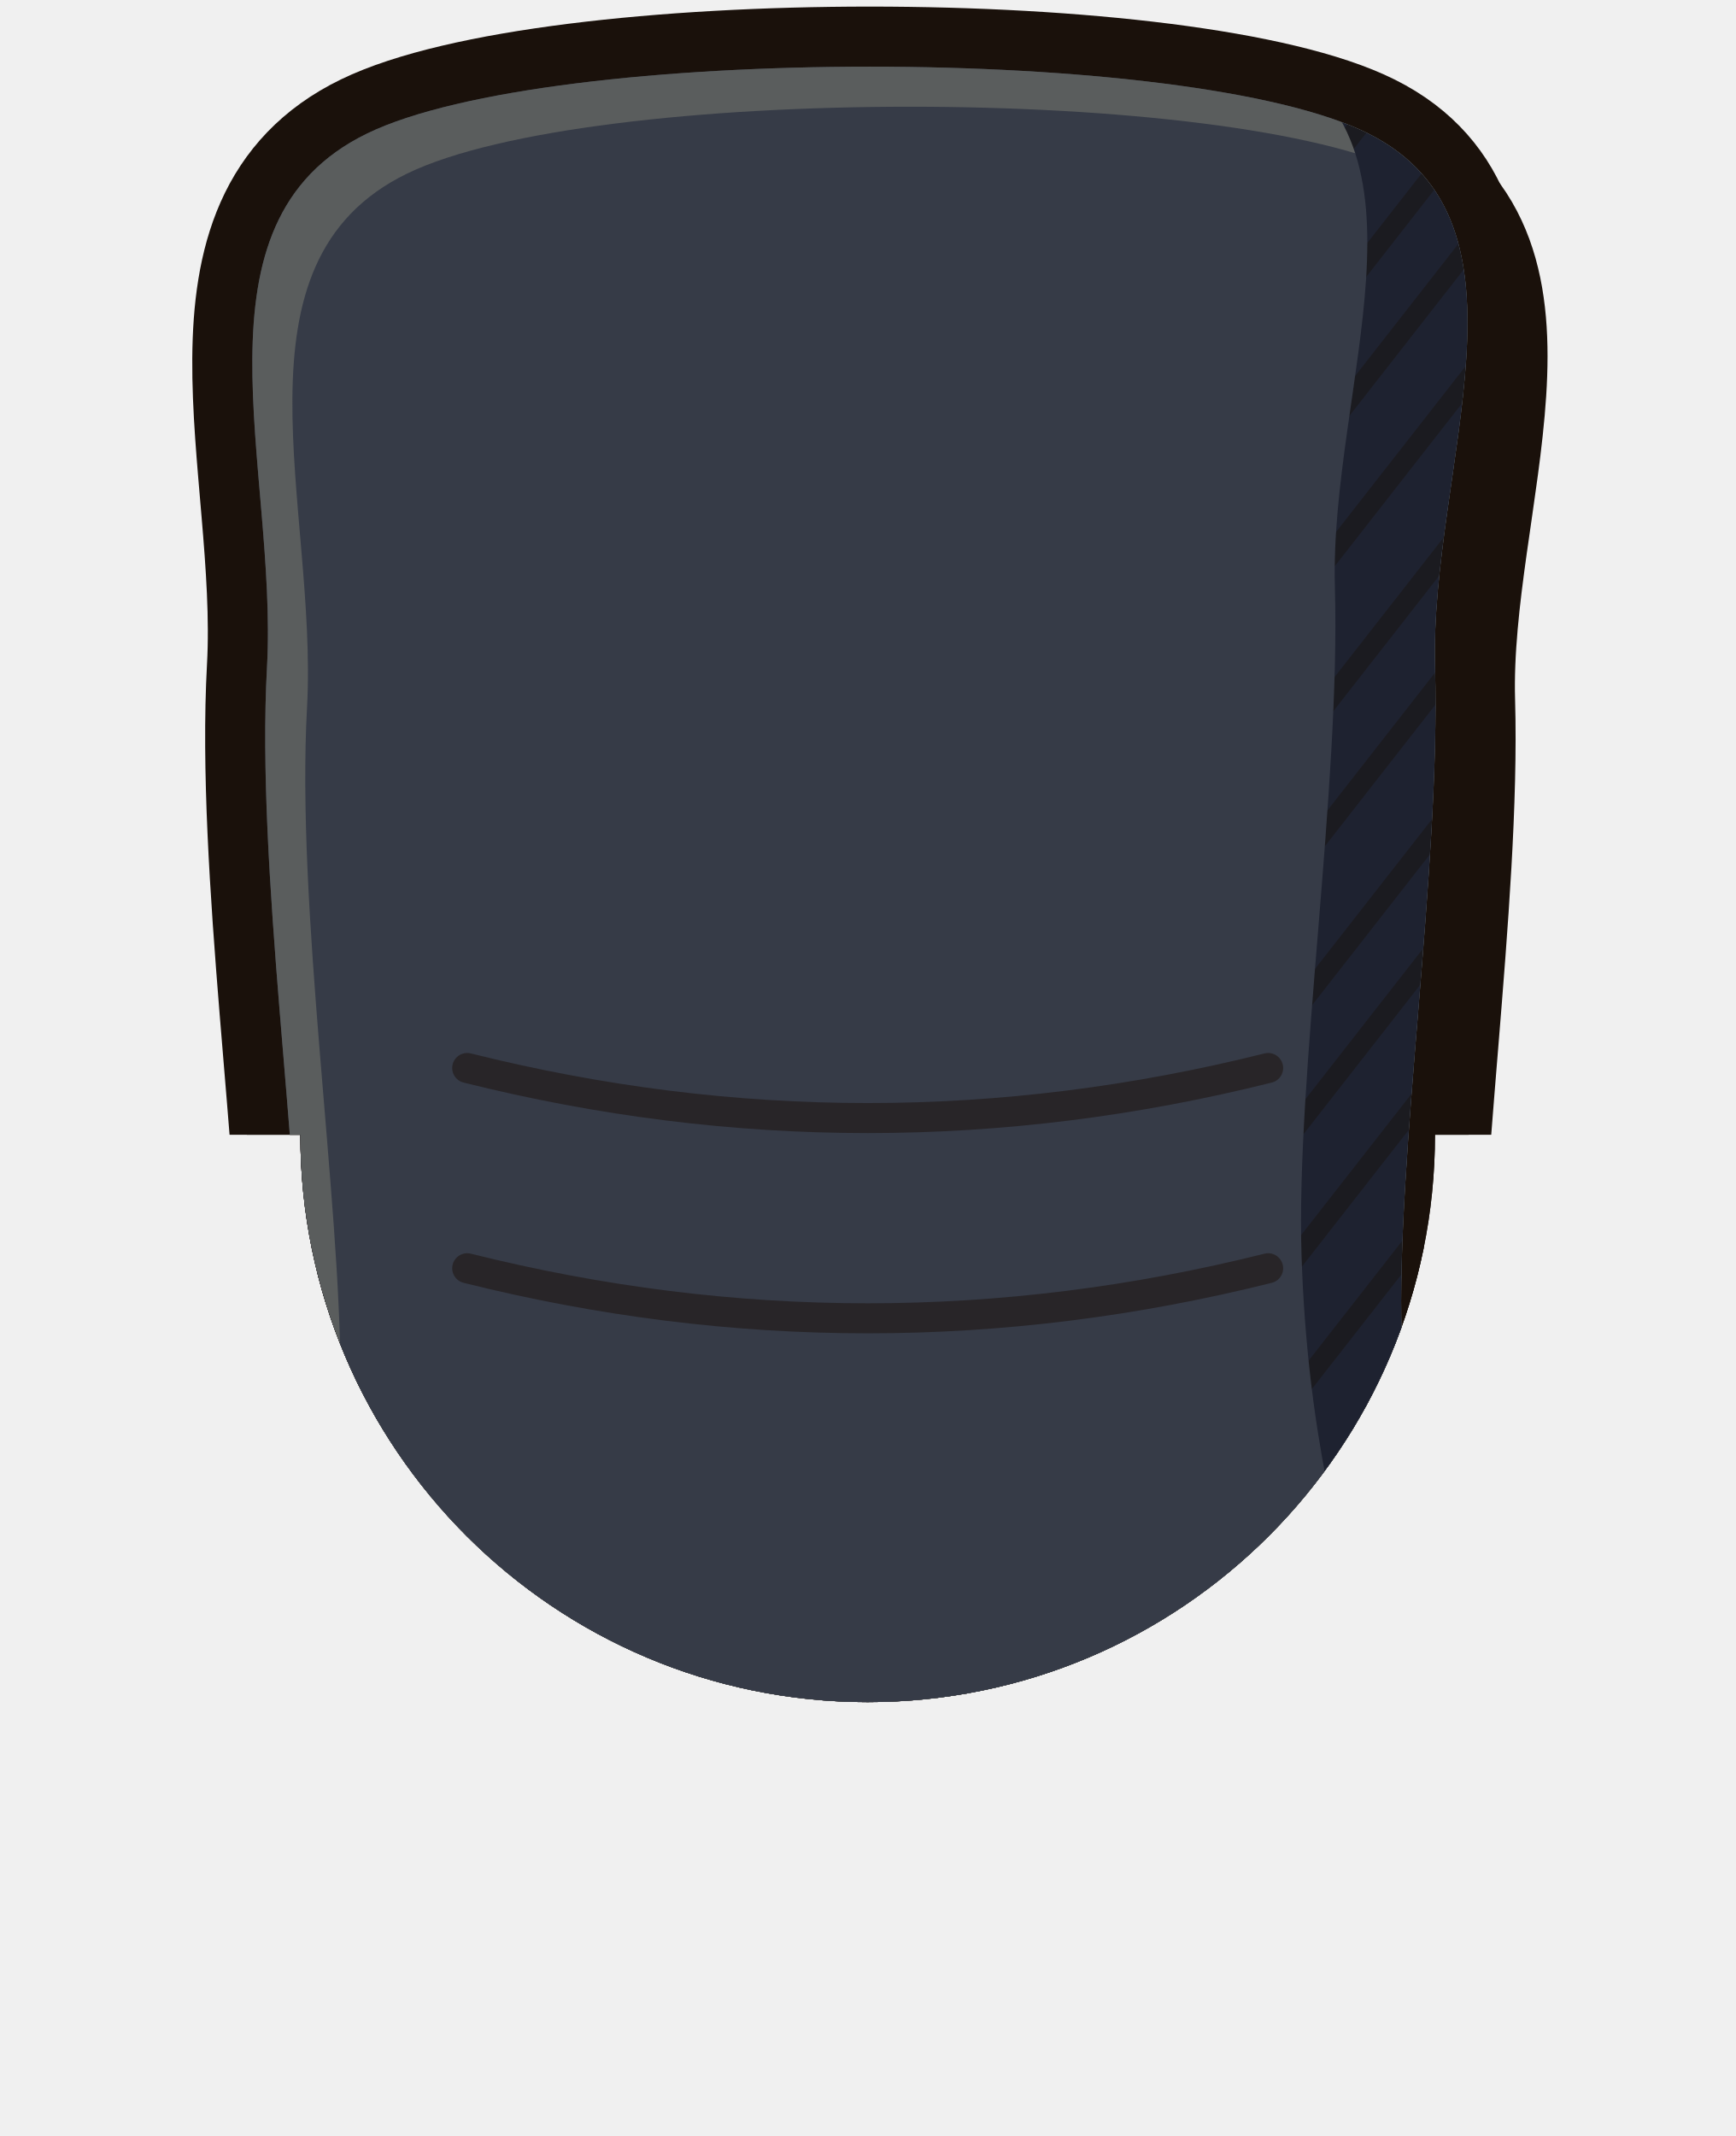
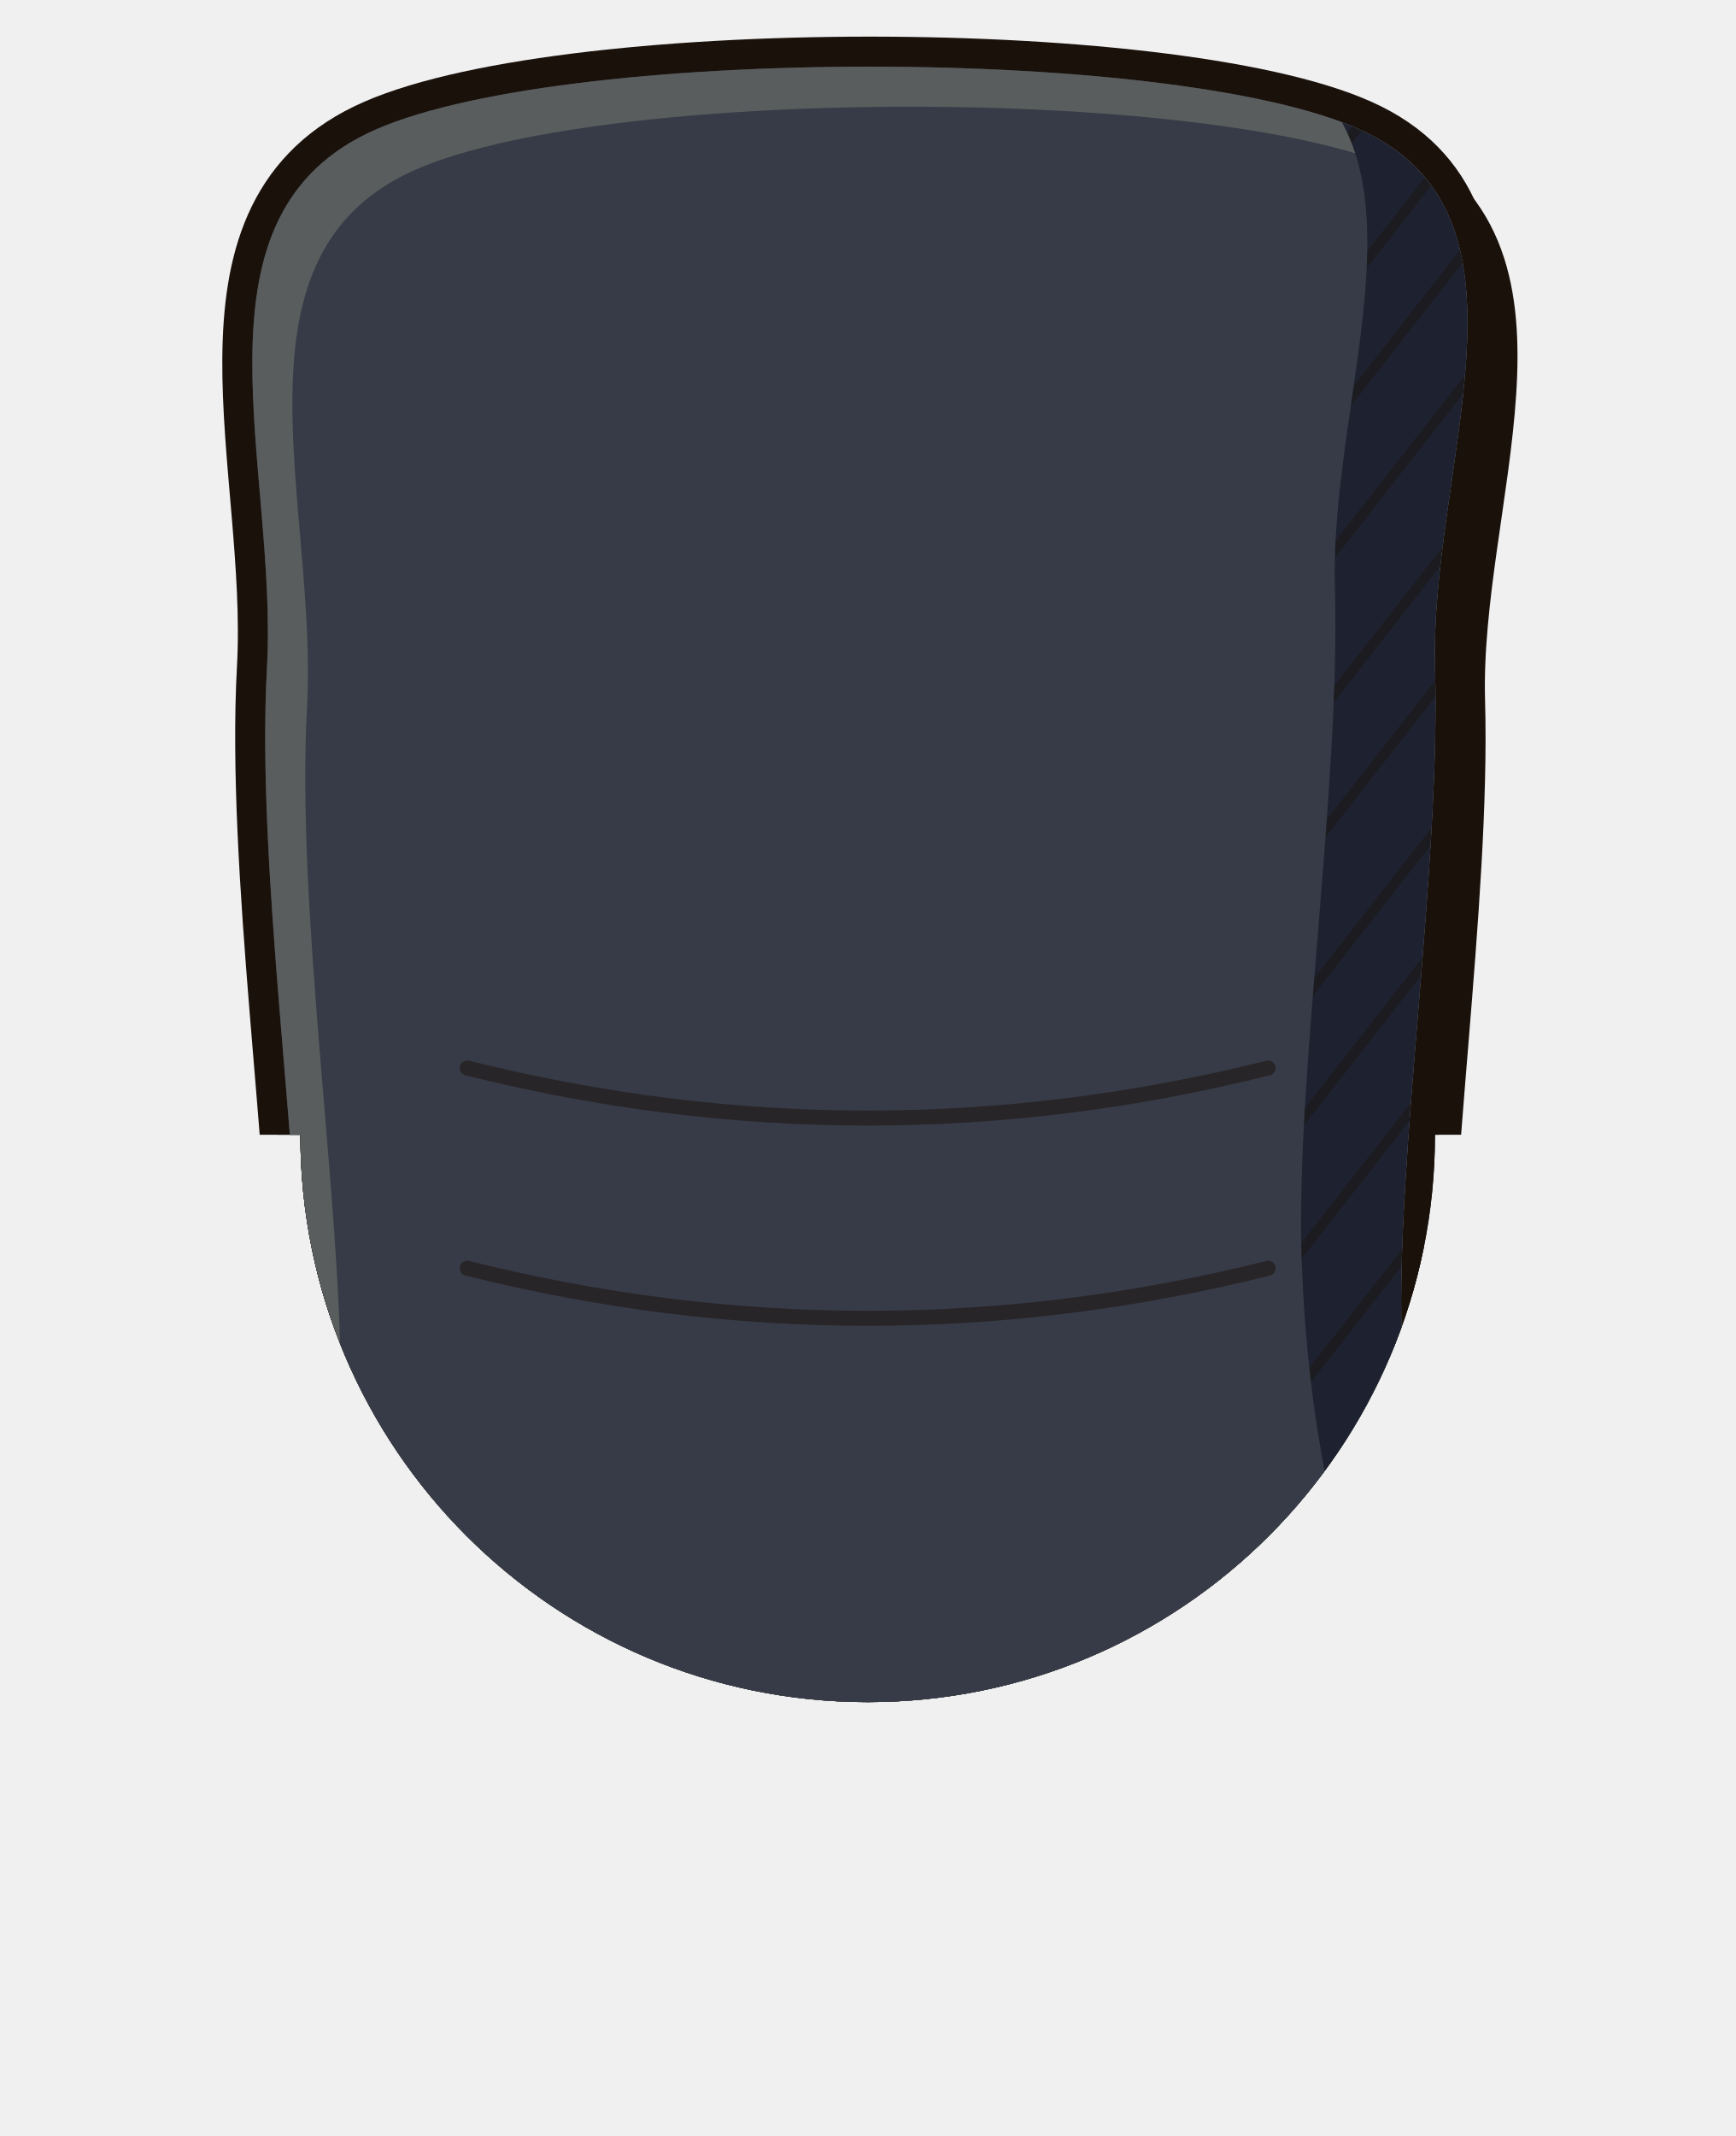
<svg xmlns="http://www.w3.org/2000/svg" width="52" height="64" viewBox="-26 -6 52 64">
  <defs>
    <clipPath id="utitanlegB">
      <rect x="-26" y="-6" width="52" height="34" />
      <circle cx="0" cy="28" r="17" />
    </clipPath>
  </defs>
  <g clip-path="url(#utitanlegB)">
-     <path d="M-15 -2C-20.5 0.67 -17.67 8 -18 14C-18.33 20 -17 28.67 -17 34C-17 39.33 -17 42.83 -18 46C-19 49.17 -21.33 50.67 -23 53C-8.33 53 6.33 53 21 53C20 50.67 18.83 49.17 18 46C17.17 42.83 16.17 39.33 16 34C15.83 28.67 17.17 20 17 14C16.83 8 20.33 0.67 15 -2C9.67 -4.67 -9.5 -4.67 -15 -2Z" fill="#1a110b" stroke="#1a110b" stroke-width="3.6" stroke-linejoin="round" transform="translate(0.6 1)" />
-     <path d="M-15 -2C-20.5 0.67 -17.67 8 -18 14C-18.33 20 -17 28.67 -17 34C-17 39.33 -17 42.83 -18 46C-19 49.17 -21.33 50.67 -23 53C-8.33 53 6.33 53 21 53C20 50.67 18.83 49.17 18 46C17.17 42.83 16.17 39.33 16 34C15.83 28.67 17.17 20 17 14C16.83 8 20.33 0.67 15 -2C9.67 -4.67 -9.5 -4.67 -15 -2Z" fill="#1a110b" stroke="#1a110b" stroke-width="3.6" stroke-linejoin="round" />
+     <path d="M-15 -2C-20.5 0.67 -17.67 8 -18 14C-18.33 20 -17 28.67 -17 34C-17 39.33 -17 42.83 -18 46C-19 49.17 -21.33 50.67 -23 53C-8.33 53 6.33 53 21 53C20 50.67 18.83 49.17 18 46C17.17 42.83 16.17 39.33 16 34C15.83 28.67 17.17 20 17 14C16.83 8 20.33 0.67 15 -2C9.67 -4.67 -9.5 -4.67 -15 -2Z" fill="#1a110b" stroke="#1a110b" stroke-width="1.80" stroke-linejoin="round" transform="translate(0.6 1)" />
+     <path d="M-15 -2C-20.5 0.67 -17.67 8 -18 14C-18.33 20 -17 28.67 -17 34C-17 39.33 -17 42.83 -18 46C-19 49.17 -21.33 50.67 -23 53C-8.33 53 6.33 53 21 53C20 50.67 18.83 49.17 18 46C17.17 42.83 16.17 39.33 16 34C15.83 28.67 17.17 20 17 14C16.83 8 20.33 0.67 15 -2C9.67 -4.67 -9.5 -4.67 -15 -2Z" fill="#1a110b" stroke="#1a110b" stroke-width="1.80" stroke-linejoin="round" />
    <path d="M-15 -2C-20.5 0.67 -17.67 8 -18 14C-18.33 20 -17 28.67 -17 34C-17 39.33 -17 42.83 -18 46C-19 49.17 -21.33 50.67 -23 53C-8.33 53 6.33 53 21 53C20 50.67 18.83 49.17 18 46C17.17 42.83 16.17 39.33 16 34C15.83 28.67 17.17 20 17 14C16.83 8 20.33 0.67 15 -2C9.67 -4.67 -9.5 -4.67 -15 -2Z" fill="#363b47" />
    <clipPath id="c3896">
      <path d="M-15 -2C-20.5 0.67 -17.67 8 -18 14C-18.33 20 -17 28.67 -17 34C-17 39.33 -17 42.83 -18 46C-19 49.17 -21.33 50.67 -23 53C-8.33 53 6.33 53 21 53C20 50.67 18.83 49.17 18 46C17.17 42.83 16.17 39.33 16 34C15.83 28.67 17.17 20 17 14C16.83 8 20.33 0.67 15 -2C9.67 -4.67 -9.5 -4.67 -15 -2Z" />
    </clipPath>
    <g clip-path="url(#c3896)">
      <rect x="-600" y="-600" width="1200" height="1200" fill="#5a5d5d" />
      <path d="M-15 -2C-20.5 0.67 -17.67 8 -18 14C-18.33 20 -17 28.67 -17 34C-17 39.33 -17 42.83 -18 46C-19 49.17 -21.33 50.67 -23 53C-8.33 53 6.33 53 21 53C20 50.67 18.83 49.17 18 46C17.17 42.83 16.17 39.33 16 34C15.83 28.67 17.17 20 17 14C16.83 8 20.33 0.67 15 -2C9.67 -4.67 -9.5 -4.67 -15 -2Z" fill="#363b47" transform="translate(1.2 1.2)" />
      <mask id="m3896" maskUnits="userSpaceOnUse" x="-600" y="-600" width="1200" height="1200">
        <rect x="-600" y="-600" width="1200" height="1200" fill="#fff" />
        <path d="M-15 -2C-20.5 0.67 -17.67 8 -18 14C-18.33 20 -17 28.67 -17 34C-17 39.33 -17 42.83 -18 46C-19 49.17 -21.33 50.67 -23 53C-8.33 53 6.33 53 21 53C20 50.67 18.83 49.17 18 46C17.17 42.83 16.17 39.33 16 34C15.83 28.67 17.17 20 17 14C16.83 8 20.33 0.67 15 -2C9.67 -4.67 -9.5 -4.67 -15 -2Z" fill="#000" transform="translate(-3 -2.4)" />
      </mask>
      <g mask="url(#m3896)">
        <rect x="-600" y="-600" width="1200" height="1200" fill="#1e2230" />
-         <path d="M-53.11 28.7L-8.31 -28.64M-51.78 30.63L-7.85 -25.59M-46.94 29.44L-8.83 -19.33M-47.22 33.76L-4.04 -21.52M-45.68 35.81L-4.7 -16.64M-39.39 32.02L-3.14 -14.38M-39.67 36.1L-0.09 -14.56M-35.33 35.4L6.16 -17.72M-36.36 40.15L4.39 -12.02M-32.06 39.35L5.5 -8.72M-31.57 43.75L10.86 -10.56M-26.98 41.84L12.38 -8.54M-27.81 47.49L15.4 -7.81M-23.46 46.65L14.78 -2.3M-25.27 53.28L20.43 -5.22M-23.25 54.21L21.64 -3.25M-20.27 54.33L25.16 -3.81M-16.96 54.39L24.65 1.13M-15.2 55.87L24.43 5.13M-15.52 60.53L30.15 2.09M-11.84 59.37L29.57 6.36M-9.37 60.11L30.29 9.35M-5.31 58.96L35.12 7.22M-7.97 66.46L37.7 8.01M-3.93 64.7L36.74 12.64M-2.66 66.84L37.17 15.87M-0.53 68.65L42.54 13.52M-0.14 71.81L44.38 14.84M4.44 70.94L47.02 16.44M9.07 68.99L47.71 19.53M10.15 71.51L47.59 23.6" fill="none" stroke="#1a110b" stroke-width="0.6" stroke-opacity="0.42" stroke-linecap="round" />
+         <path d="M-53.11 28.7L-8.31 -28.64M-51.78 30.63L-7.85 -25.59M-46.94 29.44L-8.83 -19.33M-47.22 33.76L-4.04 -21.52M-45.68 35.81L-4.7 -16.64M-39.39 32.02L-3.14 -14.38M-39.67 36.1L-0.09 -14.56M-35.33 35.4L6.16 -17.72M-36.36 40.15L4.39 -12.02M-32.06 39.35L5.5 -8.72M-31.57 43.75L10.86 -10.56M-26.98 41.84L12.38 -8.54M-27.81 47.49L15.4 -7.81M-23.46 46.65L14.78 -2.3M-25.27 53.28L20.43 -5.22M-23.25 54.21L21.64 -3.25M-20.27 54.33L25.16 -3.81M-16.96 54.39L24.65 1.13M-15.2 55.87L24.43 5.13M-15.52 60.53L30.15 2.09M-11.84 59.37L29.57 6.36M-9.37 60.11L30.29 9.35M-5.31 58.96L35.12 7.22M-7.97 66.46L37.7 8.01M-3.93 64.7L36.74 12.64M-2.66 66.84L37.17 15.87M-0.53 68.65L42.54 13.52M-0.14 71.81L44.38 14.84M4.44 70.94L47.02 16.44M9.07 68.99L47.71 19.53M10.15 71.51L47.59 23.6" fill="none" stroke="#1a110b" stroke-width="0.30" stroke-opacity="0.42" stroke-linecap="round" />
      </g>
-       <path d="M-12 26Q0 29 12 26M-12 32Q0 35 12 32" fill="none" stroke="#1a110b" stroke-width="0.9" stroke-opacity="0.5" stroke-linecap="round" stroke-linejoin="round" />
+       <path d="M-12 26Q0 29 12 26M-12 32Q0 35 12 32" fill="none" stroke="#1a110b" stroke-width="0.45" stroke-opacity="0.5" stroke-linecap="round" stroke-linejoin="round" />
    </g>
-     <path d="M-18 52C-17.67 50.83 -16.17 47 -15 47C-13.83 47 -11.5 50.83 -11 52C-10.5 53.17 -11 53.67 -12 54C-13 54.33 -16 54.33 -17 54C-18 53.67 -18.33 53.17 -18 52Z" fill="#1a110b" stroke="#1a110b" stroke-width="2" stroke-linejoin="round" />
+     <path d="M-18 52C-17.67 50.83 -16.17 47 -15 47C-13.83 47 -11.5 50.83 -11 52C-10.5 53.17 -11 53.67 -12 54C-13 54.33 -16 54.33 -17 54C-18 53.67 -18.33 53.17 -18 52Z" fill="#1a110b" stroke="#1a110b" stroke-width="1.00" stroke-linejoin="round" />
    <path d="M-18 52C-17.67 50.83 -16.17 47 -15 47C-13.83 47 -11.5 50.83 -11 52C-10.5 53.17 -11 53.67 -12 54C-13 54.33 -16 54.33 -17 54C-18 53.67 -18.33 53.17 -18 52Z" fill="#8a826c" />
-     <path d="M-7 52C-6.67 50.83 -5.17 47 -4 47C-2.83 47 -0.5 50.83 0 52C0.5 53.17 0 53.67 -1 54C-2 54.33 -5 54.33 -6 54C-7 53.67 -7.33 53.17 -7 52Z" fill="#1a110b" stroke="#1a110b" stroke-width="2" stroke-linejoin="round" />
+     <path d="M-7 52C-6.67 50.83 -5.17 47 -4 47C-2.83 47 -0.5 50.83 0 52C0.5 53.17 0 53.67 -1 54C-2 54.33 -5 54.33 -6 54C-7 53.67 -7.33 53.17 -7 52Z" fill="#1a110b" stroke="#1a110b" stroke-width="1.00" stroke-linejoin="round" />
    <path d="M-7 52C-6.67 50.83 -5.17 47 -4 47C-2.83 47 -0.5 50.83 0 52C0.5 53.17 0 53.67 -1 54C-2 54.33 -5 54.33 -6 54C-7 53.67 -7.33 53.17 -7 52Z" fill="#8a826c" />
-     <path d="M4 52C4.33 50.83 5.83 47 7 47C8.17 47 10.5 50.83 11 52C11.5 53.17 11 53.67 10 54C9 54.33 6 54.33 5 54C4 53.67 3.67 53.17 4 52Z" fill="#1a110b" stroke="#1a110b" stroke-width="2" stroke-linejoin="round" />
+     <path d="M4 52C4.33 50.83 5.83 47 7 47C8.17 47 10.5 50.83 11 52C11.5 53.17 11 53.67 10 54C9 54.33 6 54.33 5 54C4 53.67 3.67 53.17 4 52Z" fill="#1a110b" stroke="#1a110b" stroke-width="1.00" stroke-linejoin="round" />
    <path d="M4 52C4.33 50.83 5.83 47 7 47C8.17 47 10.5 50.83 11 52C11.5 53.17 11 53.67 10 54C9 54.33 6 54.33 5 54C4 53.67 3.67 53.17 4 52Z" fill="#8a826c" />
  </g>
</svg>
